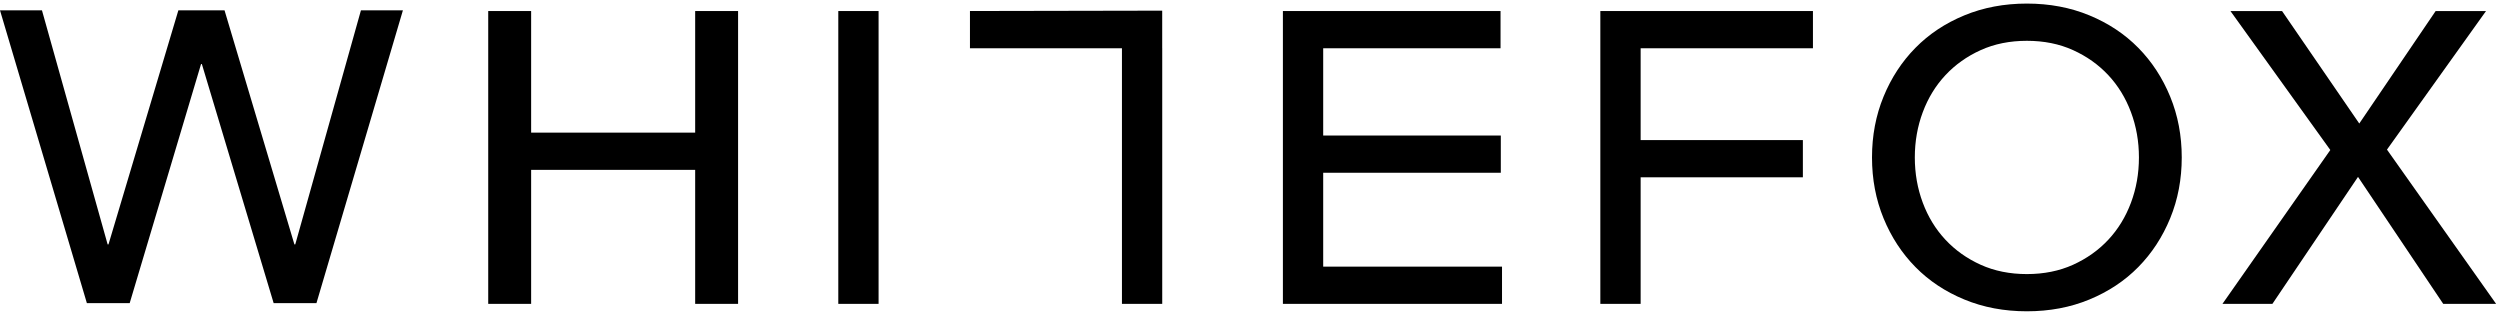
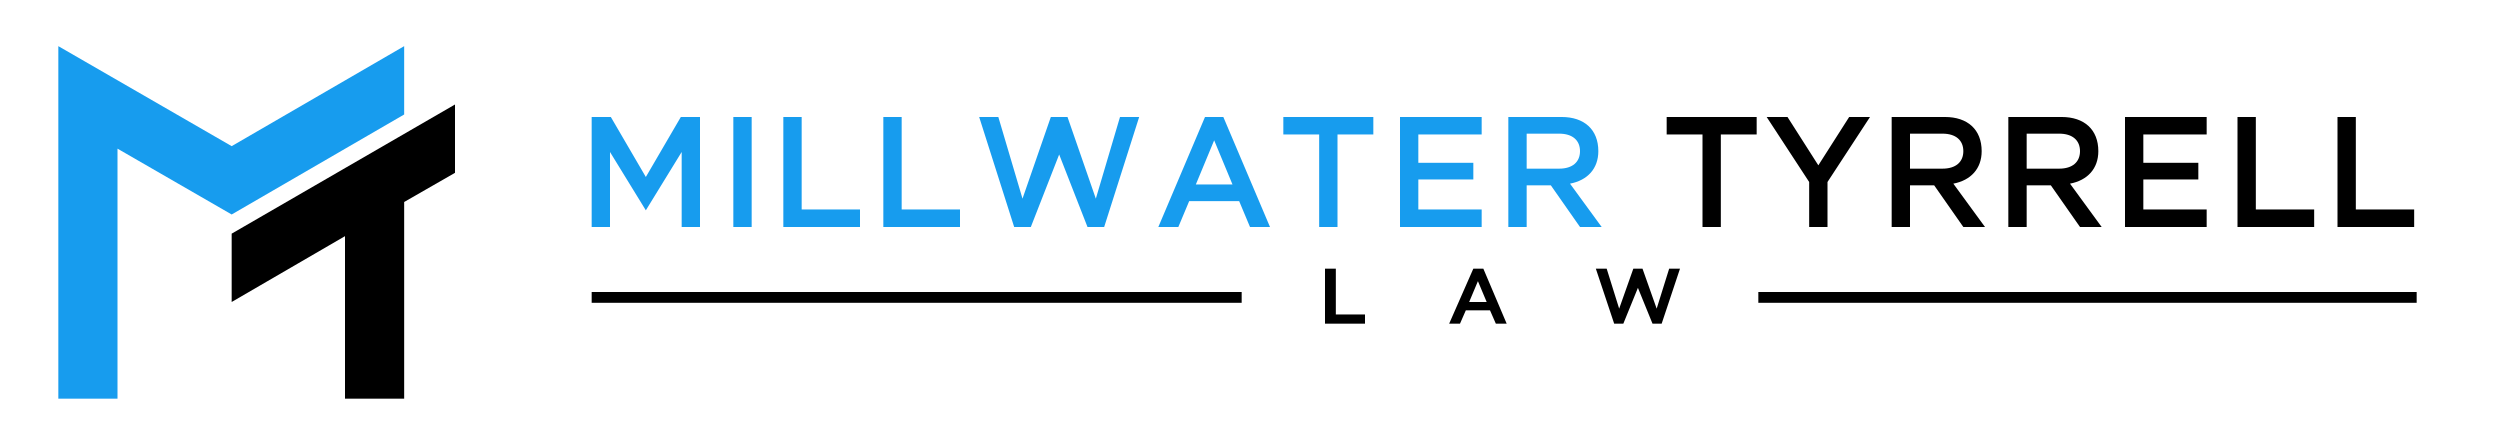
- <svg xmlns="http://www.w3.org/2000/svg" width="176" height="22" viewBox="0 0 176 22" fill="none">
-   <path fill-rule="evenodd" clip-rule="evenodd" d="M171.47 0.777L166.093 8.696L160.656 0.777H157.023L164.054 10.56L156.461 21.392H159.977L166.004 12.453L172.003 21.392H175.726L168.043 10.532L175.016 0.777H171.47Z" fill="currentColor" />
-   <path fill-rule="evenodd" clip-rule="evenodd" d="M25.41 0.727L20.786 17.207H20.726L15.807 0.727H12.557L7.637 17.207H7.578L2.954 0.727H0L6.116 21.341H9.13L14.153 4.512H14.212L19.265 21.341H22.278L28.365 0.727H25.41Z" fill="currentColor" />
-   <path fill-rule="evenodd" clip-rule="evenodd" d="M34.371 0.777H37.392V9.337H48.94V0.777H51.961V21.392H48.94V11.958H37.392V21.392H34.371V0.777Z" fill="currentColor" />
-   <path fill-rule="evenodd" clip-rule="evenodd" d="M59.016 21.392H61.852V0.777H59.016V21.392Z" fill="currentColor" />
-   <path fill-rule="evenodd" clip-rule="evenodd" d="M90.316 0.777H105.638V3.398H93.153V9.541H105.657V12.162H93.153V18.771H105.742V21.392H90.316V0.777Z" fill="currentColor" />
-   <path fill-rule="evenodd" clip-rule="evenodd" d="M112.664 0.777H127.631V3.398H115.501V9.862H126.922V12.482H115.501V21.392H112.664V0.777Z" fill="currentColor" />
-   <path fill-rule="evenodd" clip-rule="evenodd" d="M142.692 21.915C141.096 21.915 139.629 21.639 138.289 21.085C136.949 20.532 135.802 19.771 134.847 18.8C133.891 17.829 133.143 16.684 132.601 15.364C132.059 14.044 131.789 12.617 131.789 11.084C131.789 9.55 132.059 8.124 132.601 6.804C133.143 5.484 133.891 4.338 134.847 3.368C135.802 2.398 136.949 1.635 138.289 1.082C139.629 0.529 141.096 0.252 142.692 0.252C144.287 0.252 145.755 0.529 147.094 1.082C148.433 1.635 149.581 2.398 150.536 3.368C151.492 4.338 152.24 5.484 152.782 6.804C153.324 8.124 153.595 9.55 153.595 11.084C153.595 12.617 153.324 14.044 152.782 15.364C152.24 16.684 151.492 17.829 150.536 18.8C149.581 19.771 148.433 20.532 147.094 21.085C145.755 21.639 144.287 21.915 142.692 21.915ZM142.692 19.295C143.894 19.295 144.977 19.076 145.942 18.64C146.907 18.203 147.734 17.616 148.424 16.878C149.113 16.14 149.645 15.272 150.02 14.272C150.394 13.273 150.581 12.21 150.581 11.084C150.581 9.958 150.394 8.896 150.02 7.896C149.645 6.896 149.113 6.027 148.424 5.29C147.734 4.552 146.907 3.965 145.942 3.528C144.977 3.091 143.894 2.873 142.692 2.873C141.49 2.873 140.407 3.091 139.442 3.528C138.476 3.965 137.649 4.552 136.96 5.29C136.27 6.027 135.738 6.896 135.364 7.896C134.99 8.896 134.803 9.958 134.803 11.084C134.803 12.21 134.99 13.273 135.364 14.272C135.738 15.272 136.27 16.14 136.96 16.878C137.649 17.616 138.476 18.203 139.442 18.64C140.407 19.076 141.49 19.295 142.692 19.295Z" fill="currentColor" />
-   <path fill-rule="evenodd" clip-rule="evenodd" d="M81.819 0.75L68.285 0.776V3.396H78.985V21.39H81.821V3.396L81.819 3.371V0.75Z" fill="currentColor" />
+ <svg xmlns="http://www.w3.org/2000/svg" width="260" height="46" viewBox="0 0 300 53" fill="none">
+   <path d="M7 5.5L27.8 17.5L48.5 5.5V13.7L27.8 25.7L14.1 17.8V47.8H7V5.5Z" fill="#179CEE" />
+   <path d="M27.8 28.0L54.6 12.5V20.7L48.5 24.2V47.8H41.4V28.3L27.8 36.2V28.0Z" fill="currentColor" />
+   <path d="M71 27.2V14H73.3L77.5 21.2L81.7 14H84V27.2H81.8V18.2L77.5 25.2L73.2 18.2V27.2H71ZM88 14H90.2V27.2H88V14ZM94 14H96.2V25.1H103.2V27.2H94V14ZM106 14H108.2V25.1H115.2V27.2H106V14ZM117.5 14H119.8L122.7 23.8L126.1 14H128.1L131.5 23.8L134.4 14H136.7L132.5 27.2H130.5L127.1 18.5L123.7 27.2H121.7L117.5 14ZM144.6 14H146.8L152.4 27.2H150L148.7 24.1H142.7L141.4 27.2H139L144.6 14ZM143.5 22.1H147.9L145.7 16.8L143.5 22.1ZM154 14H164.8V16.1H160.5V27.2H158.3V16.1H154V14ZM168 14H177.8V16.1H170.2V19.5H176.8V21.5H170.2V25.1H177.8V27.2H168V14ZM181 14H187.4C190.1 14 191.8 15.5 191.8 18.1C191.8 20.2 190.5 21.6 188.4 22L192.2 27.2H189.6L186.1 22.2H183.2V27.2H181V14ZM183.2 16V20.2H187.1C188.7 20.2 189.6 19.4 189.6 18.1C189.6 16.8 188.7 16 187.1 16H183.2Z" fill="#179CEE" />
+   <path d="M200 14H210.8V16.1H206.5V27.2H204.3V16.1H200V14ZM212 14H214.5L218.2 19.8L221.9 14H224.4L219.3 21.8V27.2H217.1V21.8L212 14ZM227 14H233.4C236.1 14 237.8 15.5 237.8 18.1C237.8 20.2 236.5 21.6 234.4 22L238.2 27.2H235.6L232.1 22.2H229.2V27.2H227V14ZM229.2 16V20.2H233.1C234.7 20.2 235.6 19.4 235.6 18.1C235.6 16.8 234.7 16 233.1 16H229.2ZM241 14H247.4C250.1 14 251.8 15.5 251.8 18.1C251.8 20.2 250.5 21.6 248.4 22L252.2 27.2H249.6L246.1 22.2H243.2V27.2H241V14ZM243.2 16V20.2H247.1C248.7 20.2 249.6 19.4 249.6 18.1C249.6 16.8 248.7 16 247.1 16H243.2ZM255 14H264.8V16.1H257.2V19.5H263.8V21.5H257.2V25.1H264.8V27.2H255V14ZM268.5 14H270.7V25.1H277.7V27.2H268.5V14ZM280.5 14H282.7V25.1H289.7V27.2H280.5V14Z" fill="currentColor" />
+   <path d="M71 35H149V36.3H71V35ZM211 35H290V36.3H211V35ZM159 32.2H160.3V37.7H163.8V38.8H159V32.2ZM176.8 32.2H178L180.8 38.8H179.5L178.8 37.2H175.9L175.2 38.8H173.9L176.8 32.2ZM176.3 36.2H178.4L177.35 33.7L176.3 36.2ZM191.5 32.2H192.8L194.3 37L196 32.2H197.1L198.8 37L200.3 32.2H201.6L199.4 38.8H198.3L196.55 34.5L194.8 38.8H193.7L191.5 32.2Z" fill="currentColor" />
</svg>
